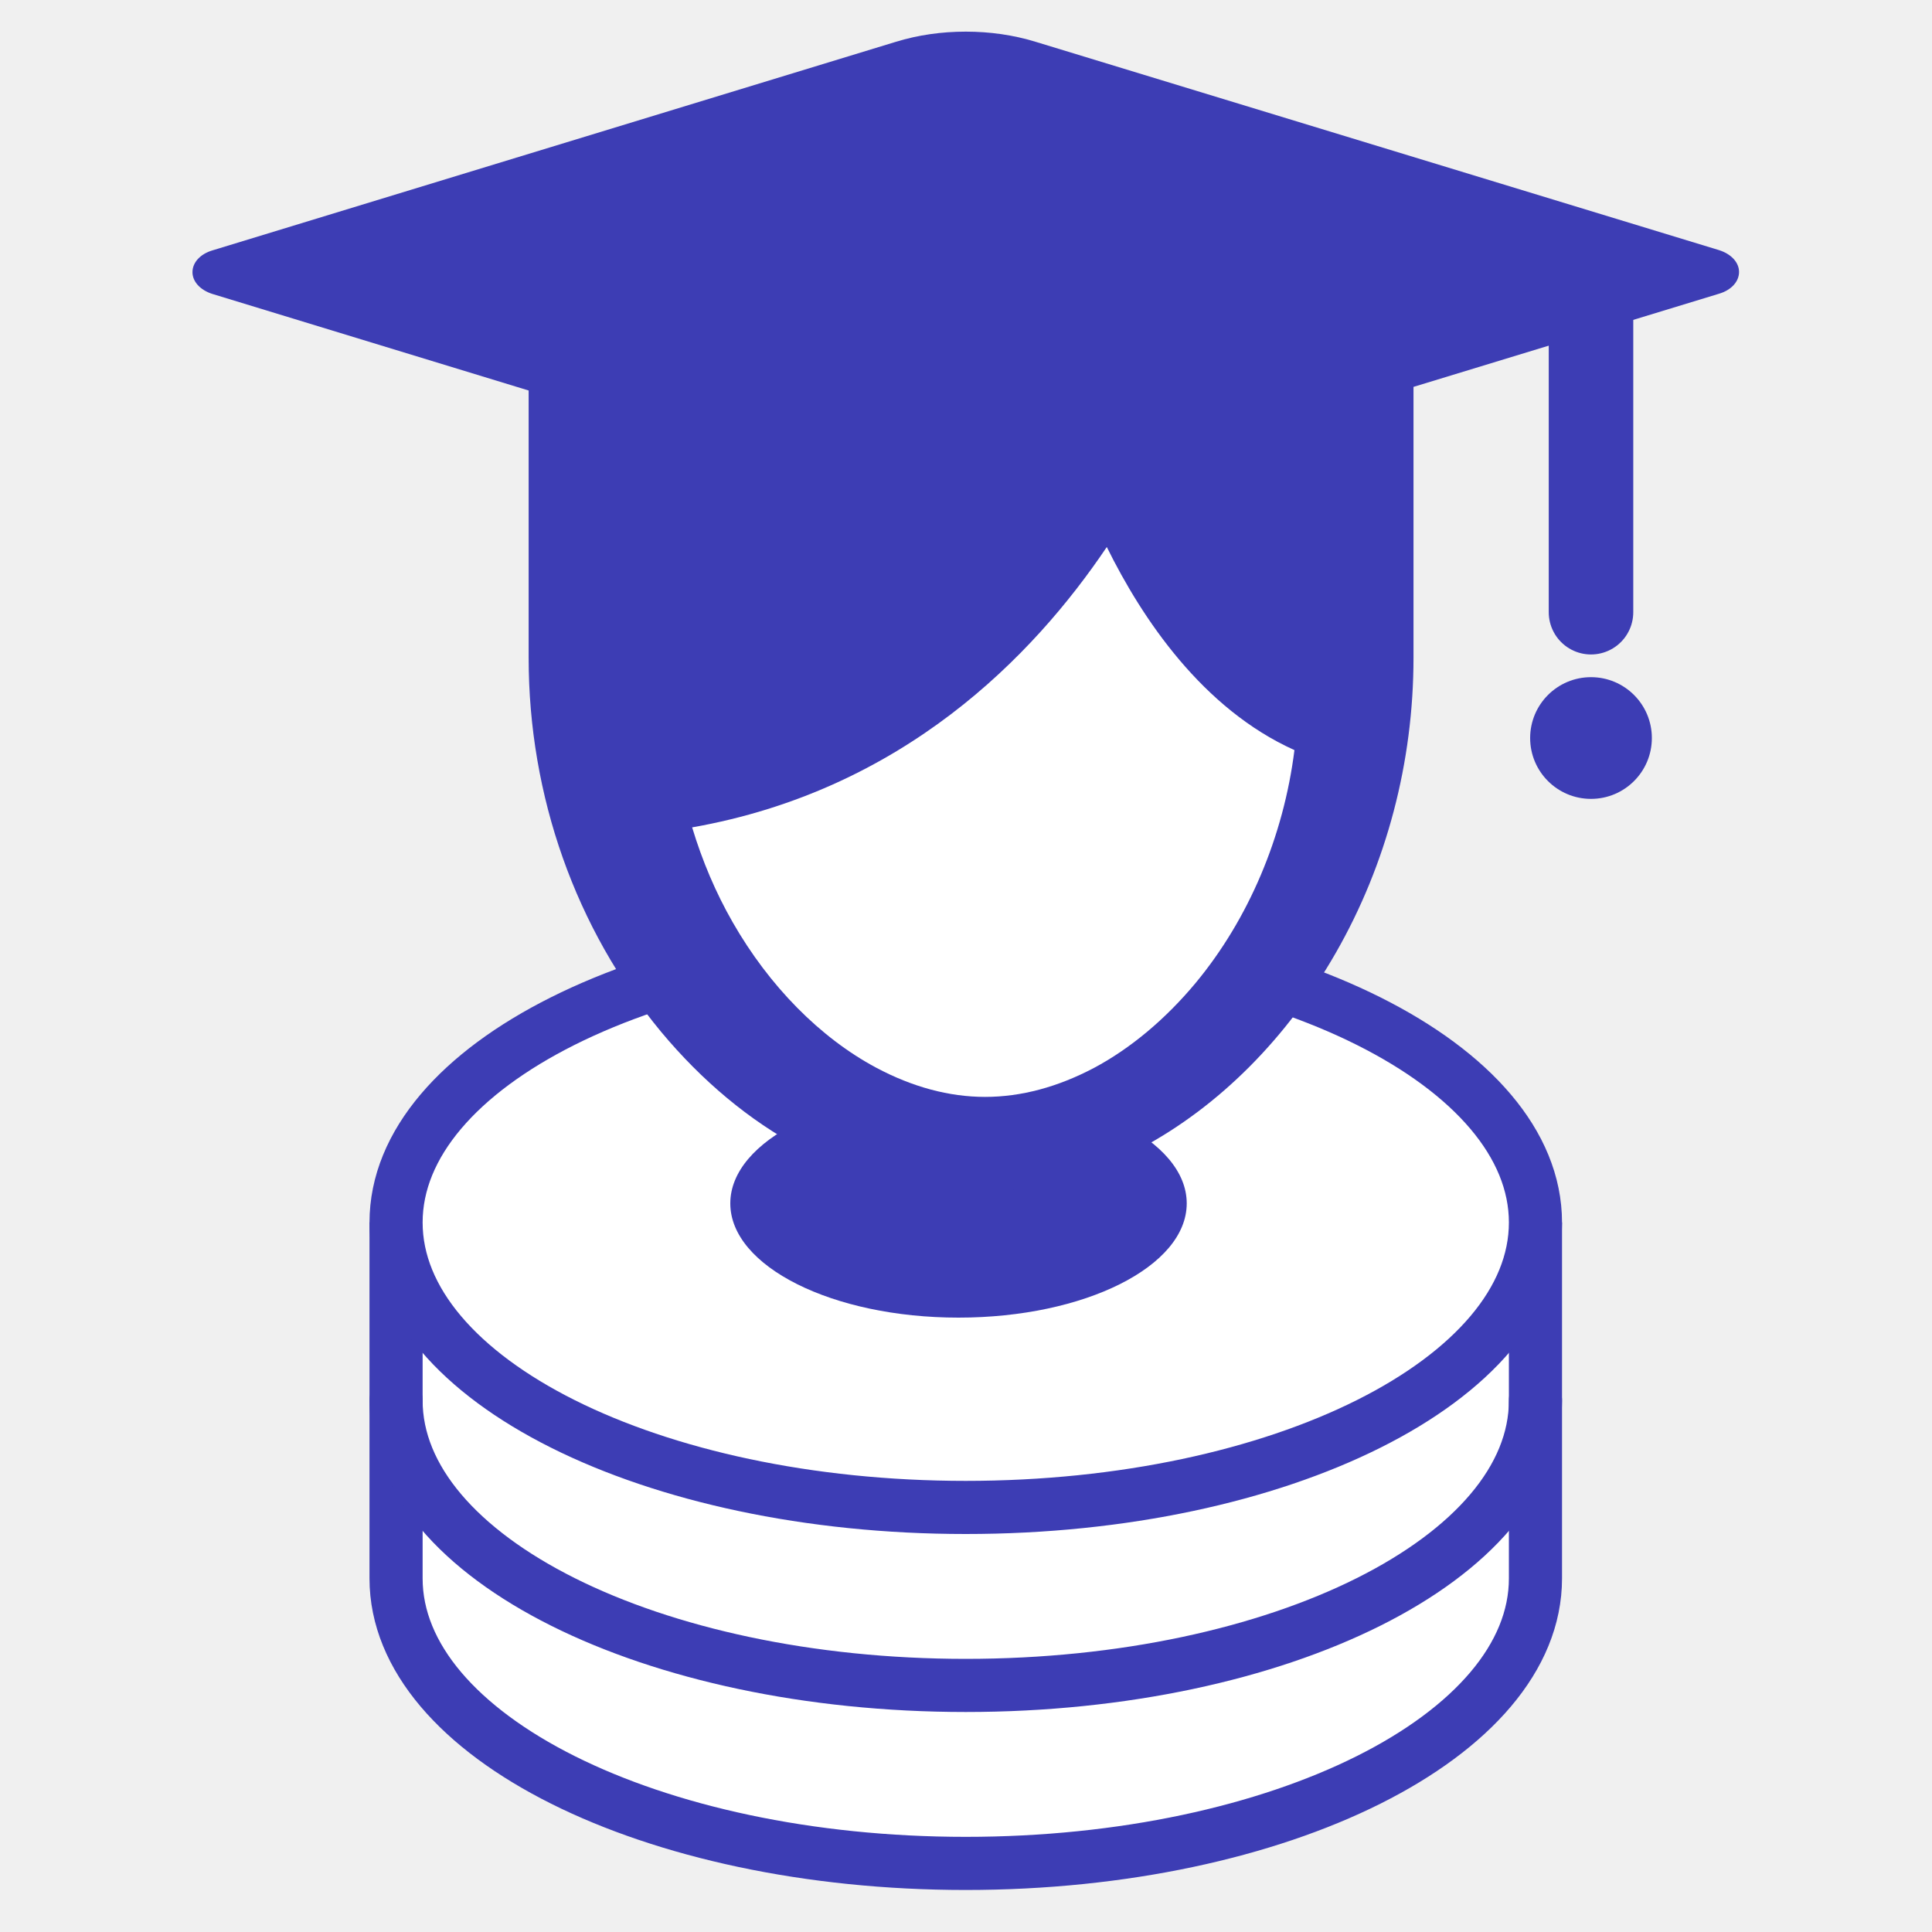
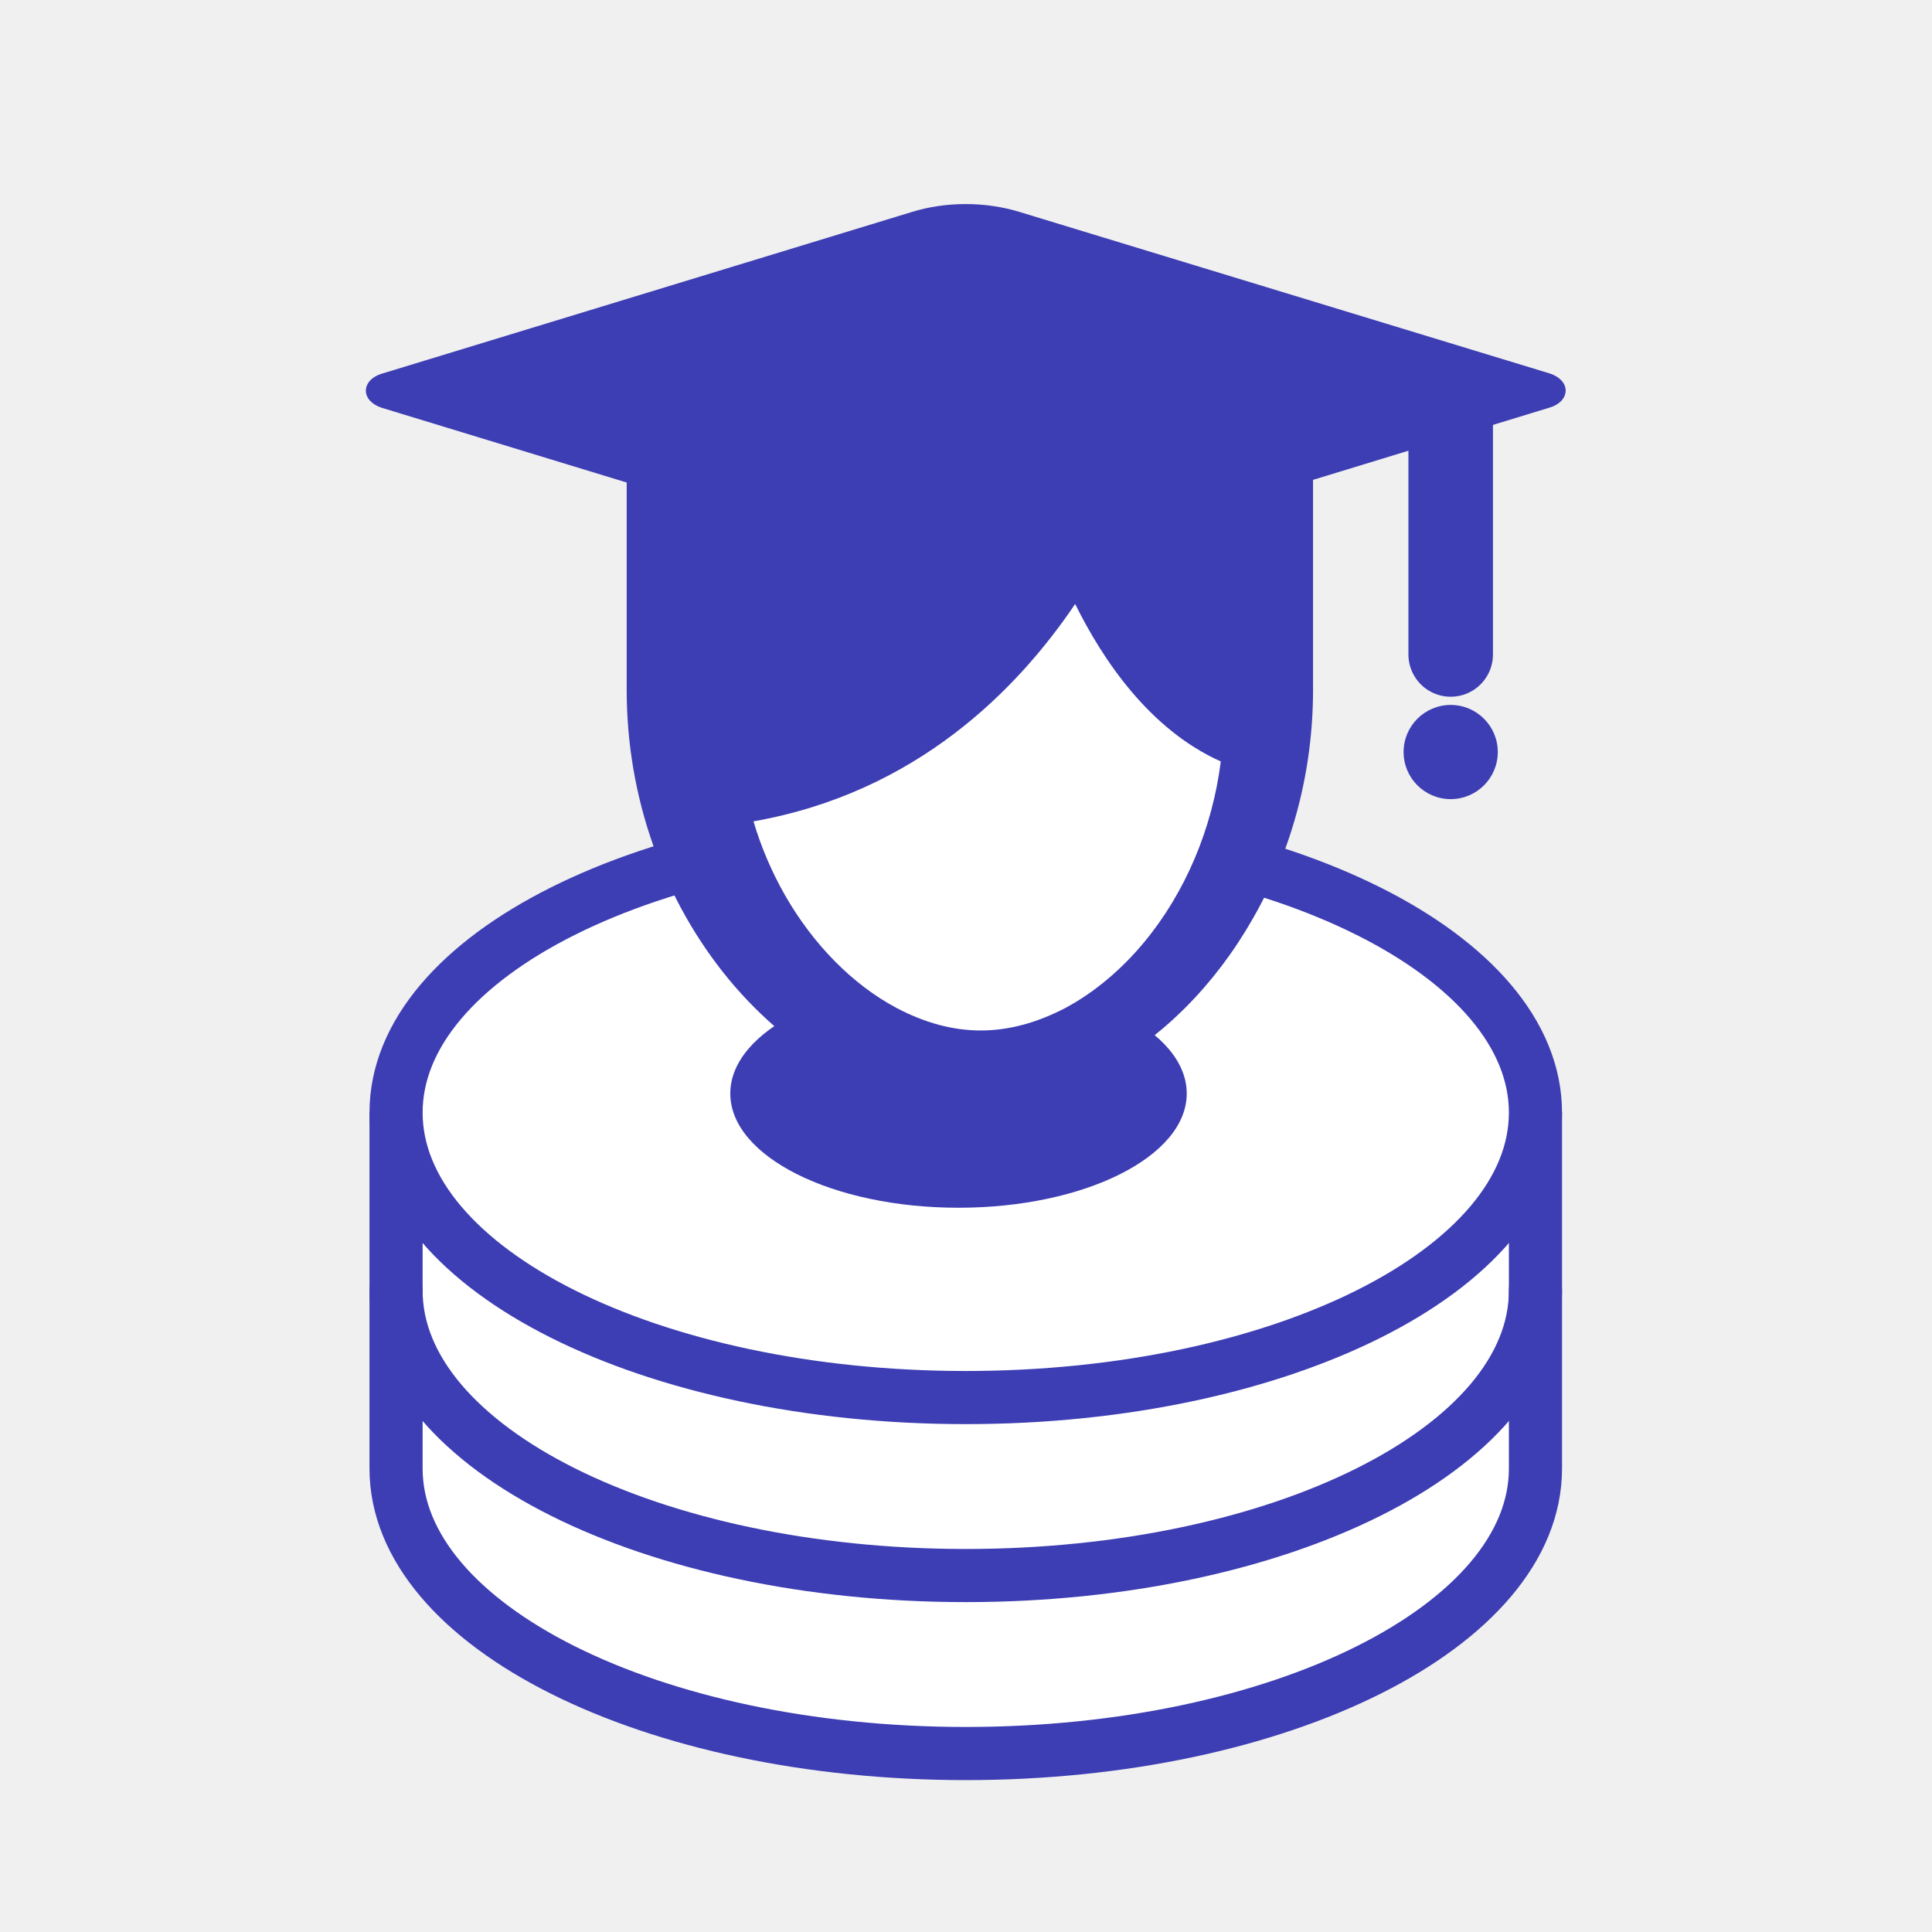
- <svg xmlns="http://www.w3.org/2000/svg" version="1.1" x="0px" y="0px" viewBox="0 0 800 800" style="enable-background:new 0 0 800 800;" xml:space="preserve">
+ <svg xmlns="http://www.w3.org/2000/svg" version="1.1" id="Layer_1" x="0px" y="0px" viewBox="0 0 800 800" style="enable-background:new 0 0 800 800;" xml:space="preserve">
  <style type="text/css">
- 	.st1{fill:#FFFFFF;stroke:#3D3DB4;stroke-width:20;}
- 	.st2{fill:#3D3DB4;}
- 	.st3{fill:none;stroke:#3D3DB4;stroke-width:20;stroke-linecap:round;}
- 	.st4{display:none;}
- 	.st5{display:inline;}
- 	.st6{fill:url(#SVGID_1_);}
- 	.st7{display:inline;fill:none;stroke:#3D3DB4;stroke-width:20;stroke-linecap:round;stroke-miterlimit:10;}
- 	.st8{fill:#FFFFFF;stroke:#3D3DB4;stroke-width:22;}
- 	.st9{fill:none;stroke:#3D3DB4;stroke-width:22;stroke-linecap:round;}
- 	.st10{fill:none;stroke:#3D3DB4;stroke-width:20;stroke-linecap:round;stroke-linejoin:round;stroke-miterlimit:10;}
- 	.st11{fill:none;stroke:#3D3DB4;stroke-width:35;stroke-linecap:round;stroke-linejoin:round;stroke-miterlimit:10;}
- 	.st12{fill:#FFFFFF;}
+ 	.st0{fill:#FFFFFF;stroke:#3D3DB4;stroke-width:20;}
+ 	.st1{fill:#3D3DB4;}
+ 	.st2{fill:none;stroke:#3D3DB4;stroke-width:20;stroke-linecap:round;}
+ 	.st3{display:none;}
+ 	.st4{display:inline;}
+ 	.st5{fill:url(#SVGID_1_);}
+ 	.st6{display:inline;fill:none;stroke:#3D3DB4;stroke-width:20;stroke-linecap:round;stroke-miterlimit:10;}
+ 	.st7{fill:#FFFFFF;stroke:#3D3DB4;stroke-width:22;}
+ 	.st8{fill:none;stroke:#3D3DB4;stroke-width:22;stroke-linecap:round;}
+ 	.st9{fill:none;stroke:#3D3DB4;stroke-width:20;stroke-linecap:round;stroke-linejoin:round;stroke-miterlimit:10;}
+ 	.st10{fill:none;stroke:#3D3DB4;stroke-width:35;stroke-linecap:round;stroke-linejoin:round;stroke-miterlimit:10;}
+ 	.st11{fill:#FFFFFF;}
</style>
  <g id="Old">
    <g id="Database_Outline">
-       <path class="st0" d="M399.9,392.2c-130.3,0-235.9,52.9-235.9,118l0,0v147.4c0,65.1,105.6,118,235.9,118s235.9-52.9,235.9-118    V510.2C635.8,445.2,530.2,392.2,399.9,392.2z" />
-       <path class="st1" d="M635.8,510.2c0,65.1-105.6,118-235.9,118S164,575.3,164,510.2s105.6-118,235.9-118S635.8,445.2,635.8,510.2z" />
-       <path class="st2" d="M491.4,502.3c0,26.1-42.3,47.3-94.5,47.3s-94.5-21.2-94.5-47.3s42.3-47.3,94.5-47.3S491.4,476.2,491.4,502.3z    " />
-       <path class="st3" d="M635.8,583.9c0,65.1-105.6,118-235.9,118S164,649,164,583.9" />
+       <path d="M399.9,346.7c-130.3,0-235.9,52.9-235.9,118l0,0v147.4c0,65.1,105.6,118,235.9,118s235.9-52.9,235.9-118V464.7    C635.8,399.7,530.2,346.7,399.9,346.7z" />
+       <path class="st0" d="M635.8,464.7c0,65.1-105.6,118-235.9,118S164,529.8,164,464.7s105.6-118,235.9-118S635.8,399.7,635.8,464.7z" />
+       <path class="st1" d="M491.4,456.8c0,26.1-42.3,47.3-94.5,47.3s-94.5-21.2-94.5-47.3s42.3-47.3,94.5-47.3S491.4,430.7,491.4,456.8z    " />
+       <path class="st2" d="M635.8,538.4c0,65.1-105.6,118-235.9,118S164,603.5,164,538.4" />
    </g>
-     <g id="Natural_brain" class="st4">
-       <g class="st5">
-         <linearGradient id="SVGID_1_" gradientUnits="userSpaceOnUse" x1="399.953" y1="281.3" x2="399.953" y2="771.462" gradientTransform="matrix(1 0 0 -1 0 800)">
+     <g id="Natural_brain" class="st3">
+       <g class="st4">
+         <linearGradient id="SVGID_1_" gradientUnits="userSpaceOnUse" x1="399.954" y1="473.2" x2="399.954" y2="-16.962">
          <stop offset="0" style="stop-color:#FFFFFF" />
          <stop offset="5.872645e-02" style="stop-color:#FFF3F3" />
          <stop offset="0.164" style="stop-color:#FFD4D4" />
          <stop offset="0.303" style="stop-color:#FFA2A2" />
          <stop offset="0.47" style="stop-color:#FF5D5D" />
          <stop offset="0.473" style="stop-color:#FF5C5C" />
        </linearGradient>
-         <path class="st6" d="M652.3,289.4c-0.7-23.5-7.4-42.6-18.2-53.2c4.8-10.8,6.6-23.6,4.9-36.3c-1.7-13.3-7-25.1-14.6-33.2     c1.6-12.5-3.6-27.6-14.6-42.3C598,108.6,578.3,93,558.6,89.8c-3.7-18.5-18.4-35.2-41.3-46.7c-16-8.1-34.8-12.9-52.8-13.7     c-19.8-0.9-36.6,3.1-48.6,11.6c-6.7,4.7-12.1,11.1-16.3,18.7c-4.1-7.7-9.5-14.1-16.2-18.7c-23.7-16.6-67-16.6-100.8-0.1     c-23.6,11.6-38.3,28.9-42,49.3c-21.2,4.2-42,21.9-53.4,38.1c-9.6,13.7-13.9,27.3-12.2,38.9c-16,19.1-19.7,47.7-9.4,70     c-11,12.2-17.3,29.4-18,49.2c-1,32.8,13.3,67.7,37.4,91c12.5,12.1,28.9,17.5,41.9,19.8c10.6,22.1,35.6,36.4,50.2,43.2     c17.7,8.2,40.1,14.6,58.7,14.6c3,0,5.9-0.2,8.6-0.5c4.8,19.8,11.2,34.6,19.6,45c10.2,12.7,23.4,19.2,39.2,19.2     c35.8,0,48.7-29.8,56-64.2c2.6,0.3,5.3,0.5,8.2,0.5c16.7,0,37.6-5.4,57.2-15.2c14.3-7.2,38.5-22.4,48-45.9     c15.1-2.9,28.9-8.1,40.1-15.2C643.3,359.3,653.2,319.8,652.3,289.4z" />
+         <path class="st5" d="M652.3,243.9c-0.7-23.5-7.4-42.6-18.2-53.2c4.8-10.8,6.6-23.6,4.9-36.3c-1.7-13.3-7-25.1-14.6-33.2     c1.6-12.5-3.6-27.6-14.6-42.3c-11.8-15.8-31.5-31.4-51.2-34.6c-3.7-18.5-18.4-35.2-41.3-46.7c-16-8.1-34.8-12.9-52.8-13.7     C444.7-17,427.9-13,415.9-4.5c-6.7,4.7-12.1,11.1-16.3,18.7c-4.1-7.7-9.5-14.1-16.2-18.7c-23.7-16.6-67-16.6-100.8-0.1     C259,7,244.3,24.3,240.6,44.7c-21.2,4.2-42,21.9-53.4,38.1c-9.6,13.7-13.9,27.3-12.2,38.9c-16,19.1-19.7,47.7-9.4,70     c-11,12.2-17.3,29.4-18,49.2c-1,32.8,13.3,67.7,37.4,91c12.5,12.1,28.9,17.5,41.9,19.8c10.6,22.1,35.6,36.4,50.2,43.2     c17.7,8.2,40.1,14.6,58.7,14.6c3,0,5.9-0.2,8.6-0.5c4.8,19.8,11.2,34.6,19.6,45c10.2,12.7,23.4,19.2,39.2,19.2     c35.8,0,48.7-29.8,56-64.2c2.6,0.3,5.3,0.5,8.2,0.5c16.7,0,37.6-5.4,57.2-15.2c14.3-7.2,38.5-22.4,48-45.9     c15.1-2.9,28.9-8.1,40.1-15.2C643.3,313.8,653.2,274.3,652.3,243.9z" />
      </g>
-       <g class="st5">
-         <path class="st2" d="M336.8,28.4c18,0,34.8,4.2,46.7,12.5c6.7,4.7,12.1,11,16.2,18.7c4.1-7.7,9.6-14,16.3-18.7     c11-7.7,25.9-11.7,43.4-11.7c1.7,0,3.5,0,5.3,0.1c18,0.8,36.8,5.7,52.8,13.7c22.9,11.5,37.6,28.2,41.3,46.7     c19.7,3.2,39.3,18.9,51.2,34.6c11,14.7,16.2,29.7,14.6,42.3c7.6,8.2,12.9,20,14.6,33.2c1.6,12.7-0.1,25.5-4.9,36.3     c10.9,10.5,17.5,29.6,18.2,53.2c0.9,30.5-9,69.9-39.5,89.1c-11.3,7.1-25,12.3-40.1,15.2c-9.5,23.6-33.7,38.7-48,45.9     c-19.6,9.9-40.4,15.2-57.2,15.2c-2.9,0-5.6-0.2-8.2-0.5c-7.3,34.4-20.2,64.2-56,64.2c-15.8,0-29-6.4-39.2-19.2     c-8.4-10.5-14.8-25.2-19.6-45c-2.7,0.4-5.6,0.5-8.6,0.5c-18.5,0-41-6.5-58.7-14.6c-14.6-6.8-39.6-21.1-50.2-43.2     c-13-2.3-29.4-7.6-41.9-19.8c-24.1-23.3-38.4-58.2-37.4-91c0.6-19.8,6.9-37,18-49.2c-10.4-22.3-6.7-50.9,9.4-70     c-1.6-11.6,2.6-25.2,12.2-38.9c11.4-16.2,32.2-33.9,53.4-38.1c3.7-20.4,18.4-37.7,42-49.3C299.5,32.5,318.8,28.4,336.8,28.4      M336.8,13.4c-20.8,0-42.4,5-60.8,14C251.8,39.3,235.2,57,228.3,78c-23.2,7.9-42.8,26.7-53.3,41.7     c-10.2,14.5-15.4,29.2-15.3,42.9c-7.5,10.6-12.3,23-14.1,36.5c-1.6,12.2-0.6,24.4,3,35.6c-9.8,14-15.3,31.6-15.9,51.3     c-1.1,36.9,15,76.1,42,102.3c10.9,10.5,25.5,18.1,42.5,22.3c14,22.6,39.1,36.8,53.7,43.5c20.6,9.6,43.7,15.4,62.2,16     c5,16.2,11.3,29,19.2,38.9c13,16.2,30.6,24.8,50.9,24.8c21.4,0,38.5-8.5,50.8-25.3c7.1-9.7,12.6-22.1,17-38.5     c18.6-0.7,40.4-6.7,60.3-16.8c14.3-7.2,38.8-22.3,51.7-46.3c14-3.5,26.9-8.8,37.7-15.6c16.6-10.4,29.6-26.9,37.6-47.6     c6.3-16.5,9.5-35.9,9-54.6c-0.7-22.8-6.3-42.1-16.2-55.8c3.3-11.1,4.3-23.3,2.7-35.2c-1.8-13.8-6.8-26.5-14.2-36.4     c-0.2-14.7-6.4-30.9-17.9-46.2c-11-14.7-29.7-31.4-51.2-38.2c-7.1-19.2-23.3-35.9-46.6-47.6c-17.9-9-38.8-14.4-58.9-15.3     c-2-0.1-4-0.1-5.9-0.1c-20.6,0-38.5,5-52,14.5c-2.7,1.9-5.2,4-7.6,6.3c-2.4-2.3-4.9-4.4-7.6-6.3     C378.1,18.8,358.5,13.4,336.8,13.4L336.8,13.4z" />
+       <g class="st4">
+         <path class="st1" d="M336.8-17.1c18,0,34.8,4.2,46.7,12.5c6.7,4.7,12.1,11,16.2,18.7c4.1-7.7,9.6-14,16.3-18.7     c11-7.7,25.9-11.7,43.4-11.7c1.7,0,3.5,0,5.3,0.1c18,0.8,36.8,5.7,52.8,13.7c22.9,11.5,37.6,28.2,41.3,46.7     c19.7,3.2,39.3,18.9,51.2,34.6c11,14.7,16.2,29.7,14.6,42.3c7.6,8.2,12.9,20,14.6,33.2c1.6,12.7-0.1,25.5-4.9,36.3     c10.9,10.5,17.5,29.6,18.2,53.2c0.9,30.5-9,69.9-39.5,89.1c-11.3,7.1-25,12.3-40.1,15.2c-9.5,23.6-33.7,38.7-48,45.9     c-19.6,9.9-40.4,15.2-57.2,15.2c-2.9,0-5.6-0.2-8.2-0.5c-7.3,34.4-20.2,64.2-56,64.2c-15.8,0-29-6.4-39.2-19.2     c-8.4-10.5-14.8-25.2-19.6-45c-2.7,0.4-5.6,0.5-8.6,0.5c-18.5,0-41-6.5-58.7-14.6c-14.6-6.8-39.6-21.1-50.2-43.2     c-13-2.3-29.4-7.6-41.9-19.8c-24.1-23.3-38.4-58.2-37.4-91c0.6-19.8,6.9-37,18-49.2c-10.4-22.3-6.7-50.9,9.4-70     c-1.6-11.6,2.6-25.2,12.2-38.9c11.4-16.2,32.2-33.9,53.4-38.1c3.7-20.4,18.4-37.7,42-49.3C299.5-13,318.8-17.1,336.8-17.1      M336.8-32.1c-20.8,0-42.4,5-60.8,14c-24.2,11.9-40.8,29.6-47.7,50.6c-23.2,7.9-42.8,26.7-53.3,41.7     c-10.2,14.5-15.4,29.2-15.3,42.9c-7.5,10.6-12.3,23-14.1,36.5c-1.6,12.2-0.6,24.4,3,35.6c-9.8,14-15.3,31.6-15.9,51.3     c-1.1,36.9,15,76.1,42,102.3c10.9,10.5,25.5,18.1,42.5,22.3c14,22.6,39.1,36.8,53.7,43.5c20.6,9.6,43.7,15.4,62.2,16     c5,16.2,11.3,29,19.2,38.9c13,16.2,30.6,24.8,50.9,24.8c21.4,0,38.5-8.5,50.8-25.3c7.1-9.7,12.6-22.1,17-38.5     c18.6-0.7,40.4-6.7,60.3-16.8c14.3-7.2,38.8-22.3,51.7-46.3c14-3.5,26.9-8.8,37.7-15.6c16.6-10.4,29.6-26.9,37.6-47.6     c6.3-16.5,9.5-35.9,9-54.6c-0.7-22.8-6.3-42.1-16.2-55.8c3.3-11.1,4.3-23.3,2.7-35.2c-1.8-13.8-6.8-26.5-14.2-36.4     c-0.2-14.7-6.4-30.9-17.9-46.2c-11-14.7-29.7-31.4-51.2-38.2c-7.1-19.2-23.3-35.9-46.6-47.6c-17.9-9-38.8-14.4-58.9-15.3     c-2-0.1-4-0.1-5.9-0.1c-20.6,0-38.5,5-52,14.5c-2.7,1.9-5.2,4-7.6,6.3c-2.4-2.3-4.9-4.4-7.6-6.3     C378.1-26.7,358.5-32.1,336.8-32.1L336.8-32.1z" />
      </g>
-       <path class="st7" d="M233.3,388.9c14,39.4,90.8,64.9,118,54.6" />
-       <path class="st7" d="M565.9,385.7c-11.8,41.4-85.4,68.4-113.6,57.8" />
-       <path class="st7" d="M304.7,375.5c14.6,10.3,39.7,34.1,46.6,68c9.3,45.9,26.2,66,52,66s39.9-16.7,49-66    c5.2-28.4,14.3-65.1,44.3-65.1" />
-       <path class="st7" d="M176.8,238.7c-32.5,27.8-24.3,94.4,14.6,132.1c10.8,10.5,26.3,16.1,42,18.1c25.2,3.2,52.7-2.9,71.4-13.1    c11.5-6.3,19.7-14.2,21.9-22.5" />
-       <path class="st7" d="M282.5,126.5c6.2-11.7,19.8-18.3,33.5-8.2s7.3,33.9,13.1,48.7c5.8,14.8,34.9,23.1,50.2,6.2    c9.3-10.2,21.2-44.4,20.4-75.5c-0.5-20.3-6.8-39.3-21.4-49.5c-37-26-127-4-129.5,49.9c-31.5,1.1-72.5,45.1-64,71.6    c-16.5,16.5-22,47-8,69c34.5-13.5,21.4,16.4,33.5,52.5c12.2,36.3,69.9,29.7,84,35s19.3,18.1,32.3,27c11.9,8.1,25.1,13.5,38.2,8.5    c27.5-10.5,34.2-78.6,13.6-106.3" />
-       <path class="st7" d="M299.6,232.5c-4.7,1.7-17.2,19.3-32.3,14.7" />
-       <path class="st7" d="M223.8,206c-2.3-10.8,3.6-20.6,10.7-27.8c13.1-10.7,34.2-8.7,46.1,1.8s11.4,30.3,19,52.6    c5.5,16,13.9,27.6,21.4,34.1c21.6,18.9,48.9,0.6,57.6-11.3c8.7-11.9,7.3-63.4,0.9-82.2" />
-       <path class="st7" d="M622.6,238.7c28.7,15.8,31.1,103.4-14.6,132.1c-12.3,7.7-27,12.6-42.1,14.9c-27.7,4.3-49,2.5-69.3-7.2    c-8.8-4.2-23.6-19.3-25.5-26.4" />
-       <path class="st7" d="M516.9,126.5c-6.2-11.7-19.8-18.3-33.5-8.2s-7.3,33.9-13.1,48.7c-5.8,14.8-34.9,23.1-50.2,6.2    c-9.2-10.2-21-44.5-20.4-75.5c0.4-20.5,6.7-39.2,21.4-49.5c37-26,128.2,1,129.5,49.9c31.6-0.9,72.5,45.1,64,71.6    c16.7,13.5,22,47,8,69c-34.5-13.5-16.1,18.6-33.5,52.5c-17.6,34.3-66.1,25.4-84,35c-9,4.8-20.7,16.9-33.9,25.9    c-11.3,7.7-23.8,13.1-36.6,9.6c-29-7.9-35.2-72.5-13.6-106.3" />
-       <path class="st7" d="M499.9,233.1c4.7,1.7,17.5,18.8,32.6,14.2" />
-       <path class="st7" d="M576,206c2.3-10.8-3.6-20.6-10.7-27.8c-13.1-10.7-35.4-8.7-46.1,1.8c-10.7,10.5-11.6,30.7-19.3,53.1    c-5.5,15.9-13.7,27.3-21.1,33.6c-22.1,18.9-48.9,0.6-57.6-11.3c-8.7-11.9-7.3-63.4-0.9-82.2" />
+       <path class="st6" d="M233.3,343.4c14,39.4,90.8,64.9,118,54.6" />
+       <path class="st6" d="M565.9,340.2c-11.8,41.4-85.4,68.4-113.6,57.8" />
+       <path class="st6" d="M304.7,330c14.6,10.3,39.7,34.1,46.6,68c9.3,45.9,26.2,66,52,66s39.9-16.7,49-66    c5.2-28.4,14.3-65.1,44.3-65.1" />
+       <path class="st6" d="M176.8,193.2c-32.5,27.8-24.3,94.4,14.6,132.1c10.8,10.5,26.3,16.1,42,18.1c25.2,3.2,52.7-2.9,71.4-13.1    c11.5-6.3,19.7-14.2,21.9-22.5" />
+       <path class="st6" d="M282.5,81c6.2-11.7,19.8-18.3,33.5-8.2s7.3,33.9,13.1,48.7c5.8,14.8,34.9,23.1,50.2,6.2    c9.3-10.2,21.2-44.4,20.4-75.5c-0.5-20.3-6.8-39.3-21.4-49.5c-37-26-127-4-129.5,49.9c-31.5,1.1-72.5,45.1-64,71.6    c-16.5,16.5-22,47-8,69c34.5-13.5,21.4,16.4,33.5,52.5c12.2,36.3,69.9,29.7,84,35s19.3,18.1,32.3,27c11.9,8.1,25.1,13.5,38.2,8.5    c27.5-10.5,34.2-78.6,13.6-106.3" />
+       <path class="st6" d="M299.6,187c-4.7,1.7-17.2,19.3-32.3,14.7" />
+       <path class="st6" d="M223.8,160.5c-2.3-10.8,3.6-20.6,10.7-27.8c13.1-10.7,34.2-8.7,46.1,1.8s11.4,30.3,19,52.6    c5.5,16,13.9,27.6,21.4,34.1c21.6,18.9,48.9,0.6,57.6-11.3c8.7-11.9,7.3-63.4,0.9-82.2" />
+       <path class="st6" d="M622.6,193.2c28.7,15.8,31.1,103.4-14.6,132.1c-12.3,7.7-27,12.6-42.1,14.9c-27.7,4.3-49,2.5-69.3-7.2    c-8.8-4.2-23.6-19.3-25.5-26.4" />
+       <path class="st6" d="M516.9,81c-6.2-11.7-19.8-18.3-33.5-8.2s-7.3,33.9-13.1,48.7c-5.8,14.8-34.9,23.1-50.2,6.2    c-9.2-10.2-21-44.5-20.4-75.5c0.4-20.5,6.7-39.2,21.4-49.5c37-26,128.2,1,129.5,49.9c31.6-0.9,72.5,45.1,64,71.6    c16.7,13.5,22,47,8,69c-34.5-13.5-16.1,18.6-33.5,52.5c-17.6,34.3-66.1,25.4-84,35c-9,4.8-20.7,16.9-33.9,25.9    c-11.3,7.7-23.8,13.1-36.6,9.6c-29-7.9-35.2-72.5-13.6-106.3" />
+       <path class="st6" d="M499.9,187.6c4.7,1.7,17.5,18.8,32.6,14.2" />
+       <path class="st6" d="M576,160.5c2.3-10.8-3.6-20.6-10.7-27.8c-13.1-10.7-35.4-8.7-46.1,1.8c-10.7,10.5-11.6,30.7-19.3,53.1    c-5.5,15.9-13.7,27.3-21.1,33.6c-22.1,18.9-48.9,0.6-57.6-11.3c-8.7-11.9-7.3-63.4-0.9-82.2" />
    </g>
  </g>
-   <g id="Database_1_">
-     <path class="st8" d="M164,506.2v147.4c0,65.1,105.6,118,235.9,118s235.9-52.9,235.9-118V506.2" />
-     <path class="st9" d="M635.8,579.9c0,65.1-105.6,118-235.9,118S164,645,164,579.9" />
-     <path class="st8" d="M635.8,506.2c0,65.1-105.6,118-235.9,118S164,571.3,164,506.2s105.6-118,235.9-118S635.8,441.2,635.8,506.2z" />
-     <path class="st2" d="M491.4,498.3c0,26.1-42.3,47.3-94.5,47.3s-94.5-21.2-94.5-47.3c0-26.1,42.3-47.3,94.5-47.3   S491.4,472.2,491.4,498.3z" />
-     <path class="st10" d="M381.3,574.7" />
-     <line class="st11" x1="658.8" y1="130.9" x2="658.8" y2="253.5" />
-     <circle class="st2" cx="658.8" cy="305.6" r="25.2" />
-   </g>
-   <g id="Layer_2">
-     <path class="st2" d="M711.9,121.6c5-1.5,8.2-5,8.2-9c0-3.9-3.2-7.4-8.2-9L428.8,17.3c-9.1-2.8-18.9-4.2-28.9-4.2   c-10,0-19.8,1.4-28.9,4.2L87.9,103.7c-5,1.5-8.2,5-8.2,9c0,3.9,3.2,7.4,8.2,9l131,40v110.7c0,57.2,19.5,112.2,54.8,154.8   c17,20.4,36.5,36.7,58,48.2c22.9,12.3,46.5,18.5,70.4,18.5c23.9,0,47.6-6.2,70.4-18.5c32.4-17.4,60.3-45.4,80.6-80.8   c21.1-36.8,32.2-79.1,32.2-122.2V160.2L711.9,121.6z" />
-     <path class="st12" d="M407.9,454.2c-14.9,0-30.1-4.1-45.1-12.1c-23.2-12.4-44.3-33.8-59.4-60.2c-7-12.2-12.6-25.4-16.8-39.3   c87.3-15.4,141.2-70.8,171.7-116.1c14.7,29.8,39.7,67,77.7,84.1c-4.5,35.8-19,70-40.9,96.4c-12.4,14.9-26.9,27.1-42.1,35.2   C438,450.1,422.9,454.2,407.9,454.2z" />
+   <path class="st7" d="M164,460.7v147.4c0,65.1,105.6,118,235.9,118s235.9-52.9,235.9-118V460.7" />
+   <path class="st8" d="M635.8,534.4c0,65.1-105.6,118-235.9,118S164,599.5,164,534.4" />
+   <path class="st7" d="M635.8,460.7c0,65.1-105.6,118-235.9,118S164,525.8,164,460.7s105.6-118,235.9-118S635.8,395.7,635.8,460.7z" />
+   <path class="st1" d="M491.4,452.8c0,26.1-42.3,47.3-94.5,47.3s-94.5-21.2-94.5-47.3c0-26.1,42.3-47.3,94.5-47.3  S491.4,426.7,491.4,452.8z" />
+   <path class="st9" d="M381.3,529.2" />
+   <line class="st10" x1="600.7" y1="175.9" x2="600.7" y2="271" />
+   <circle class="st1" cx="600.7" cy="311.4" r="19.5" />
+   <g id="Layer_2_1_">
+     <path class="st1" d="M641.9,168.7c3.9-1.2,6.4-3.9,6.4-7c0-3-2.5-5.7-6.4-7L422.3,87.8c-7.1-2.2-14.7-3.3-22.4-3.3   s-15.4,1.1-22.4,3.3l-219.6,67c-3.9,1.2-6.4,3.9-6.4,7c0,3,2.5,5.7,6.4,7l101.6,31v85.9c0,44.4,15.1,87,42.5,120.1   c13.2,15.8,28.3,28.5,45,37.4c17.8,9.5,36.1,14.3,54.6,14.3s36.9-4.8,54.6-14.3c25.1-13.5,46.8-35.2,62.5-62.7   c16.4-28.5,25-61.3,25-94.8v-87L641.9,168.7z" />
+     <path class="st11" d="M406.1,426.7c-11.6,0-23.3-3.2-35-9.4c-18-9.6-34.4-26.2-46.1-46.7c-5.4-9.5-9.8-19.7-13-30.5   c67.7-11.9,109.5-54.9,133.2-90c11.4,23.1,30.8,52,60.3,65.2c-3.5,27.8-14.7,54.3-31.7,74.8c-9.6,11.6-20.9,21-32.7,27.3   C429.4,423.5,417.7,426.7,406.1,426.7z" />
  </g>
  <g id="Layer_4">
</g>
</svg>
